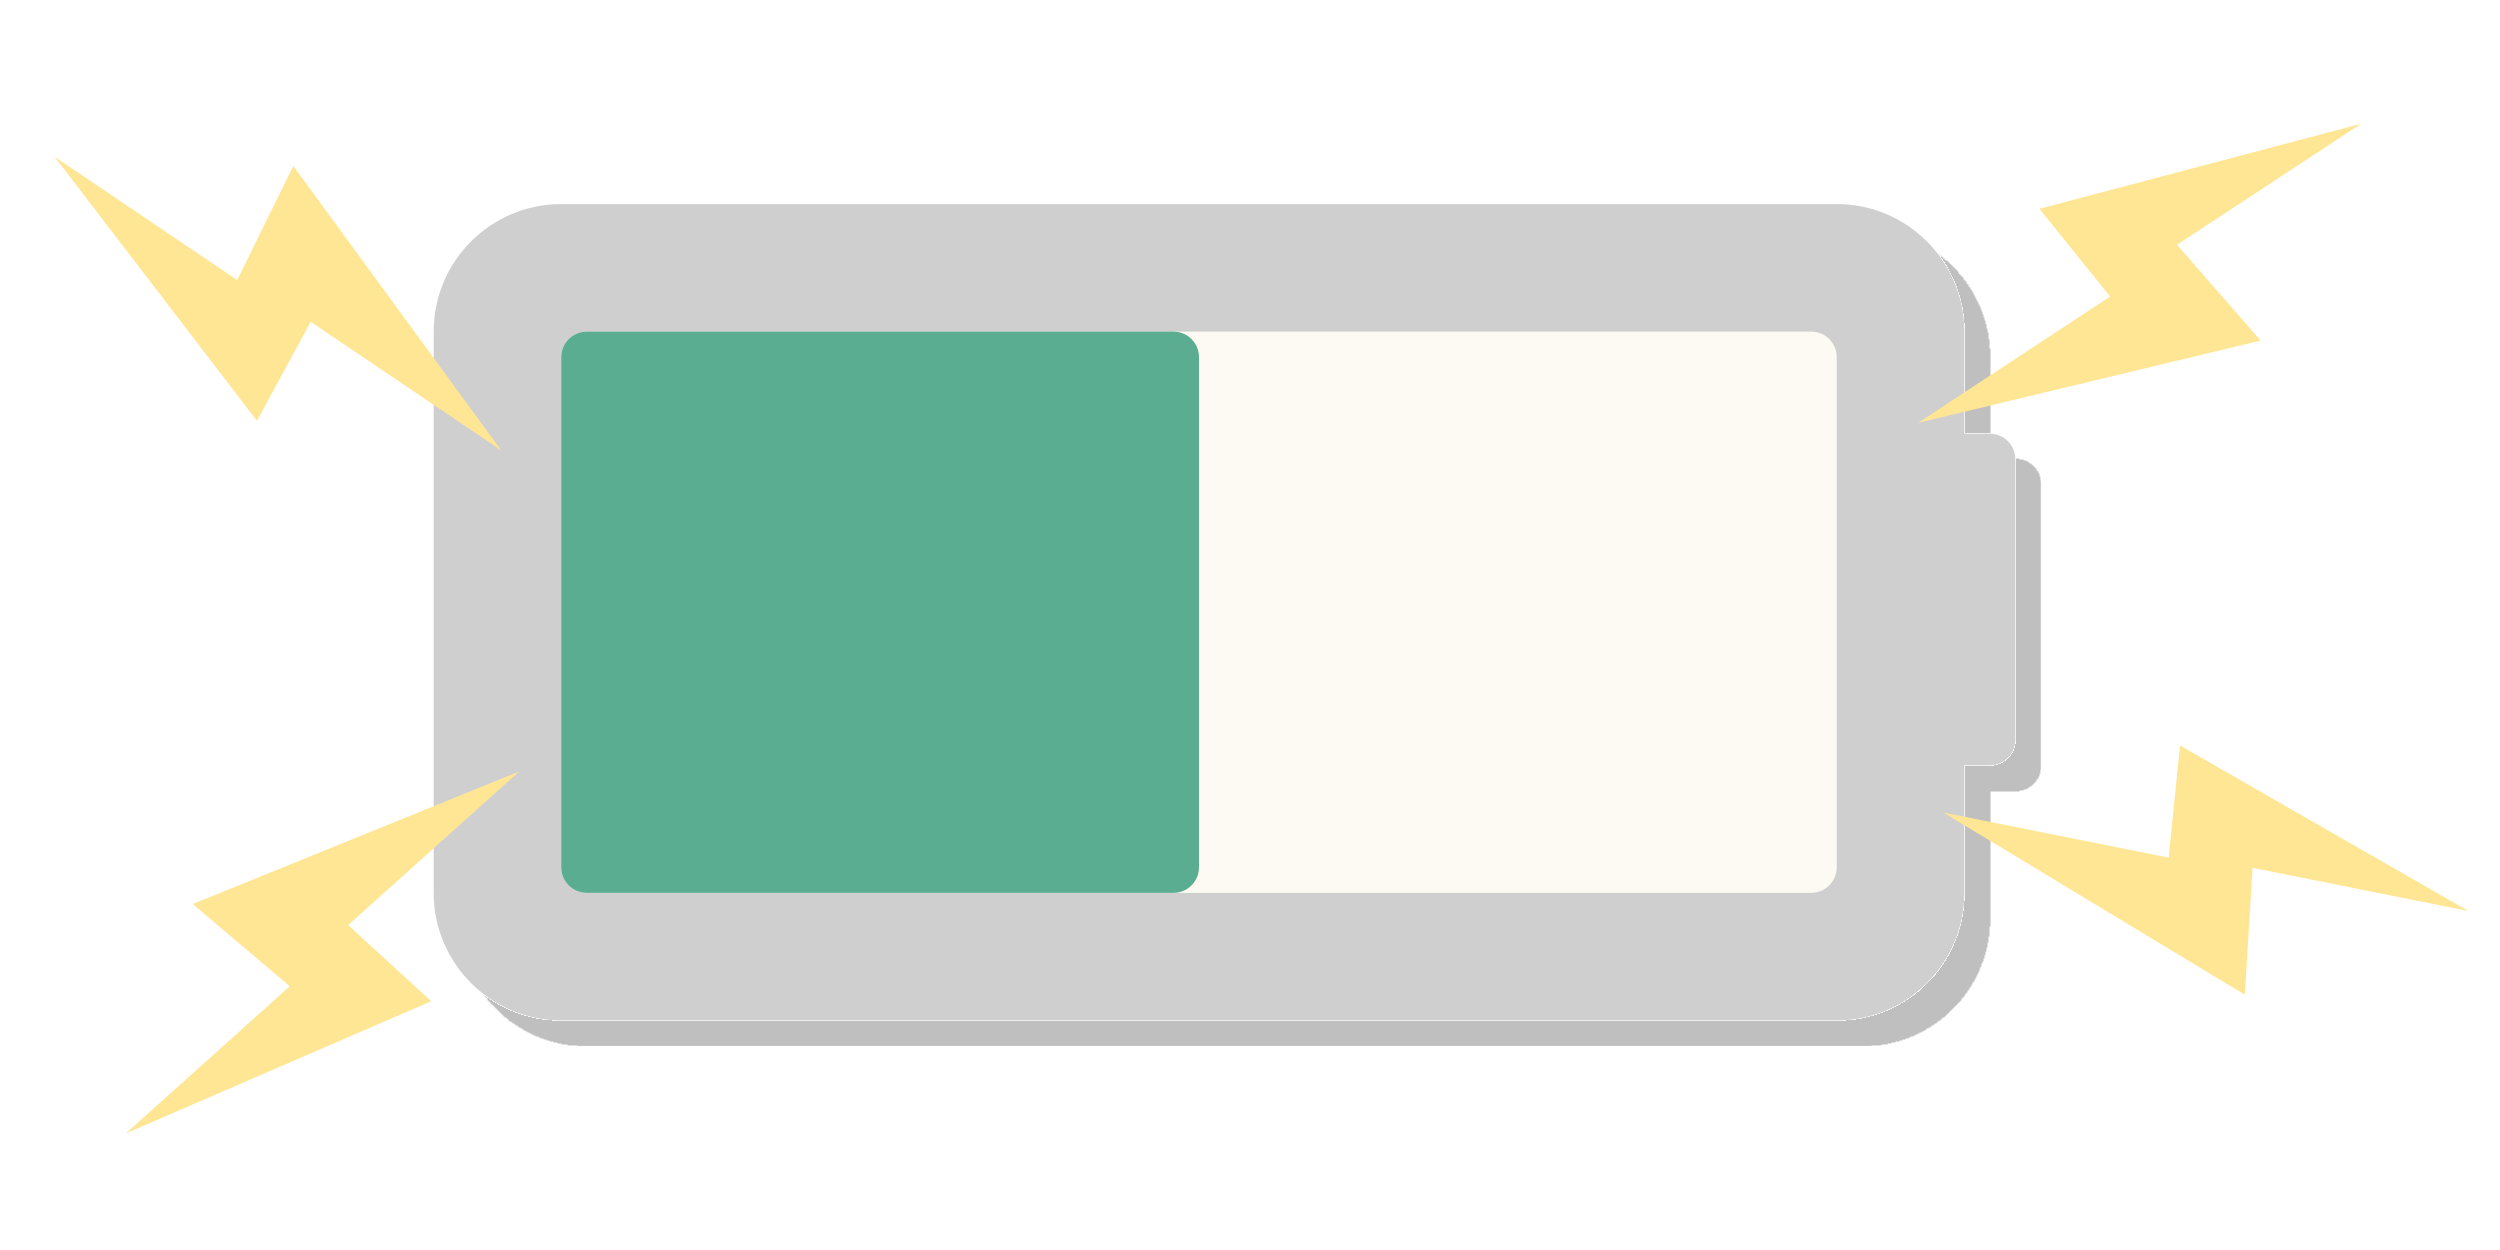
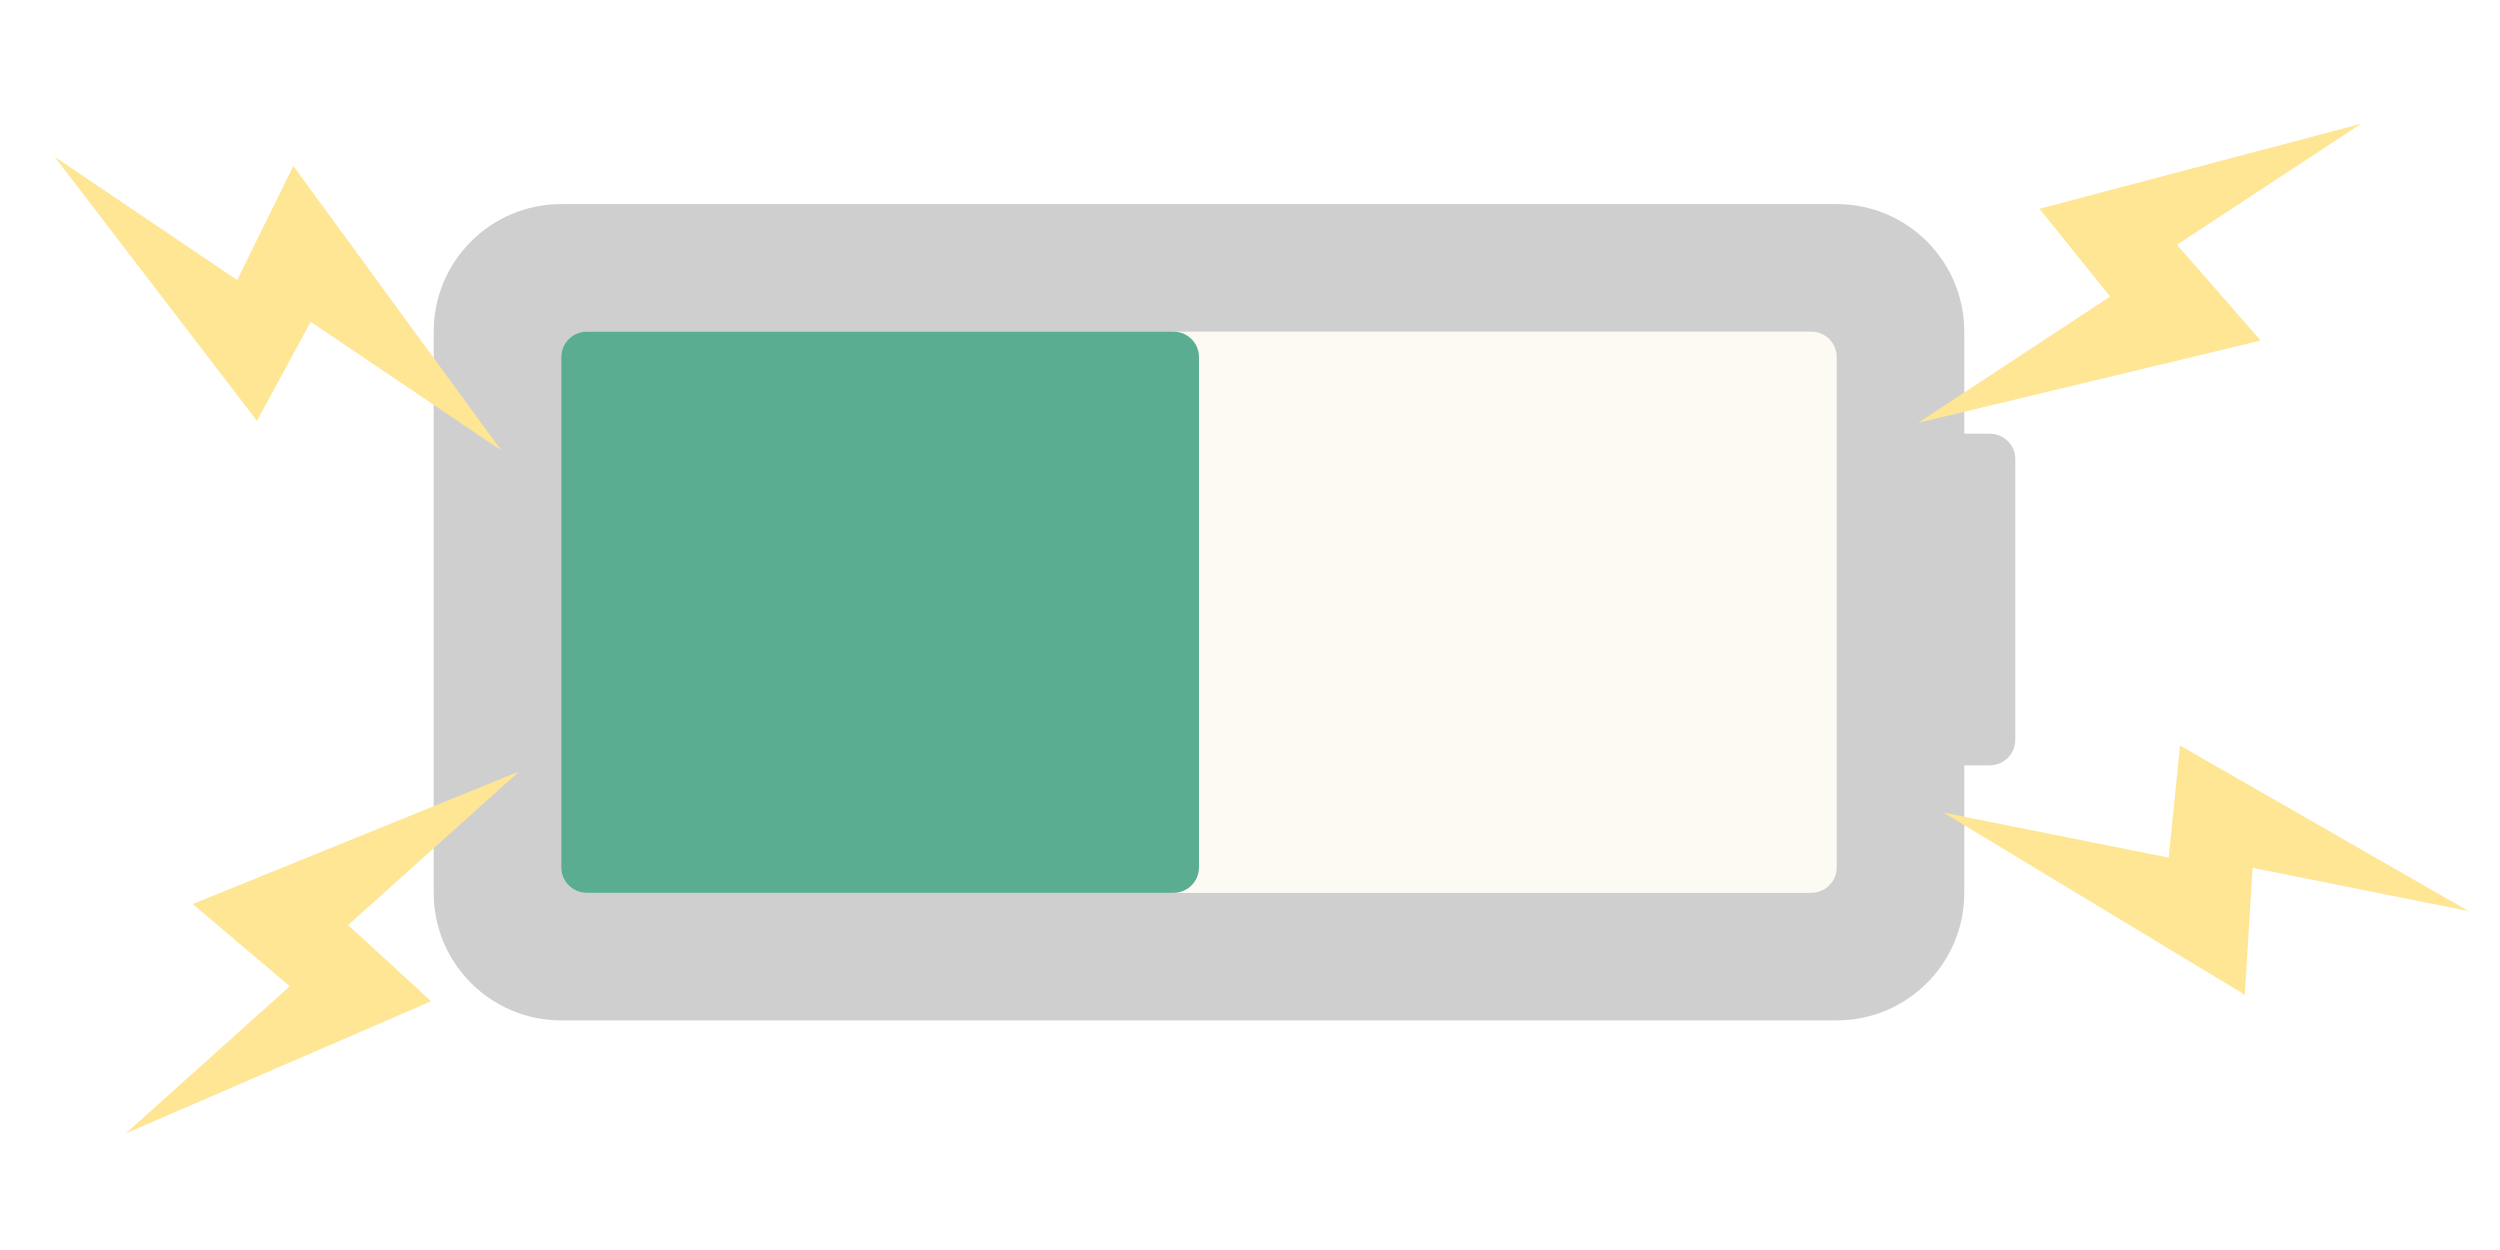
<svg xmlns="http://www.w3.org/2000/svg" width="98" height="49" viewBox="0 0 98 49" fill="none">
-   <g filter="url(#filter0_d)">
-     <rect x="17" y="8" width="60" height="32" rx="5" fill="#CFCFCF" />
-     <rect x="69" y="17" width="10" height="13" rx="1" fill="#CFCFCF" />
-     <rect x="22" y="13" width="50" height="22" rx="1" fill="#FCFAF2" />
-     <rect x="22" y="13" width="25" height="22" rx="1" fill="#5BAD92" />
-   </g>
+   <rect x="17" y="8" width="60" height="32" rx="5" fill="#CFCFCF" />
+   <rect x="69" y="17" width="10" height="13" rx="1" fill="#CFCFCF" />
+   <rect x="22" y="13" width="50" height="22" rx="1" fill="#FCFAF2" />
+   <rect x="22" y="13" width="25" height="22" rx="1" fill="#5BAD92" />
  <path d="M87.997 38.995L88.302 34.018L96.771 35.716L85.457 29.224L85.012 33.619L76.178 31.851L87.997 38.995Z" fill="#FFE694" />
  <path d="M88.618 13.35L85.338 9.595L92.556 4.851L79.945 8.185L82.717 11.624L75.191 16.575L88.618 13.35Z" fill="#FFE694" />
  <path d="M7.554 35.438L11.359 38.661L4.931 44.43L16.902 39.249L13.648 36.263L20.35 30.243L7.554 35.438Z" fill="#FFE694" />
  <path d="M11.499 6.505L9.297 10.978L2.139 6.144L10.073 16.498L12.179 12.616L19.647 17.655L11.499 6.505Z" fill="#FFE694" />
-   <defs>
-     <filter id="filter0_d" x="17" y="8" width="63" height="33" filterUnits="userSpaceOnUse" color-interpolation-filters="sRGB">
-       <feFlood flood-opacity="0" result="BackgroundImageFix" />
-       <feColorMatrix in="SourceAlpha" type="matrix" values="0 0 0 0 0 0 0 0 0 0 0 0 0 0 0 0 0 0 127 0" result="hardAlpha" />
-       <feOffset dx="1" dy="1" />
-       <feComposite in2="hardAlpha" operator="out" />
-       <feColorMatrix type="matrix" values="0 0 0 0 0 0 0 0 0 0 0 0 0 0 0 0 0 0 0.25 0" />
-       <feBlend mode="normal" in2="BackgroundImageFix" result="effect1_dropShadow" />
-       <feBlend mode="normal" in="SourceGraphic" in2="effect1_dropShadow" result="shape" />
-     </filter>
-   </defs>
</svg>
